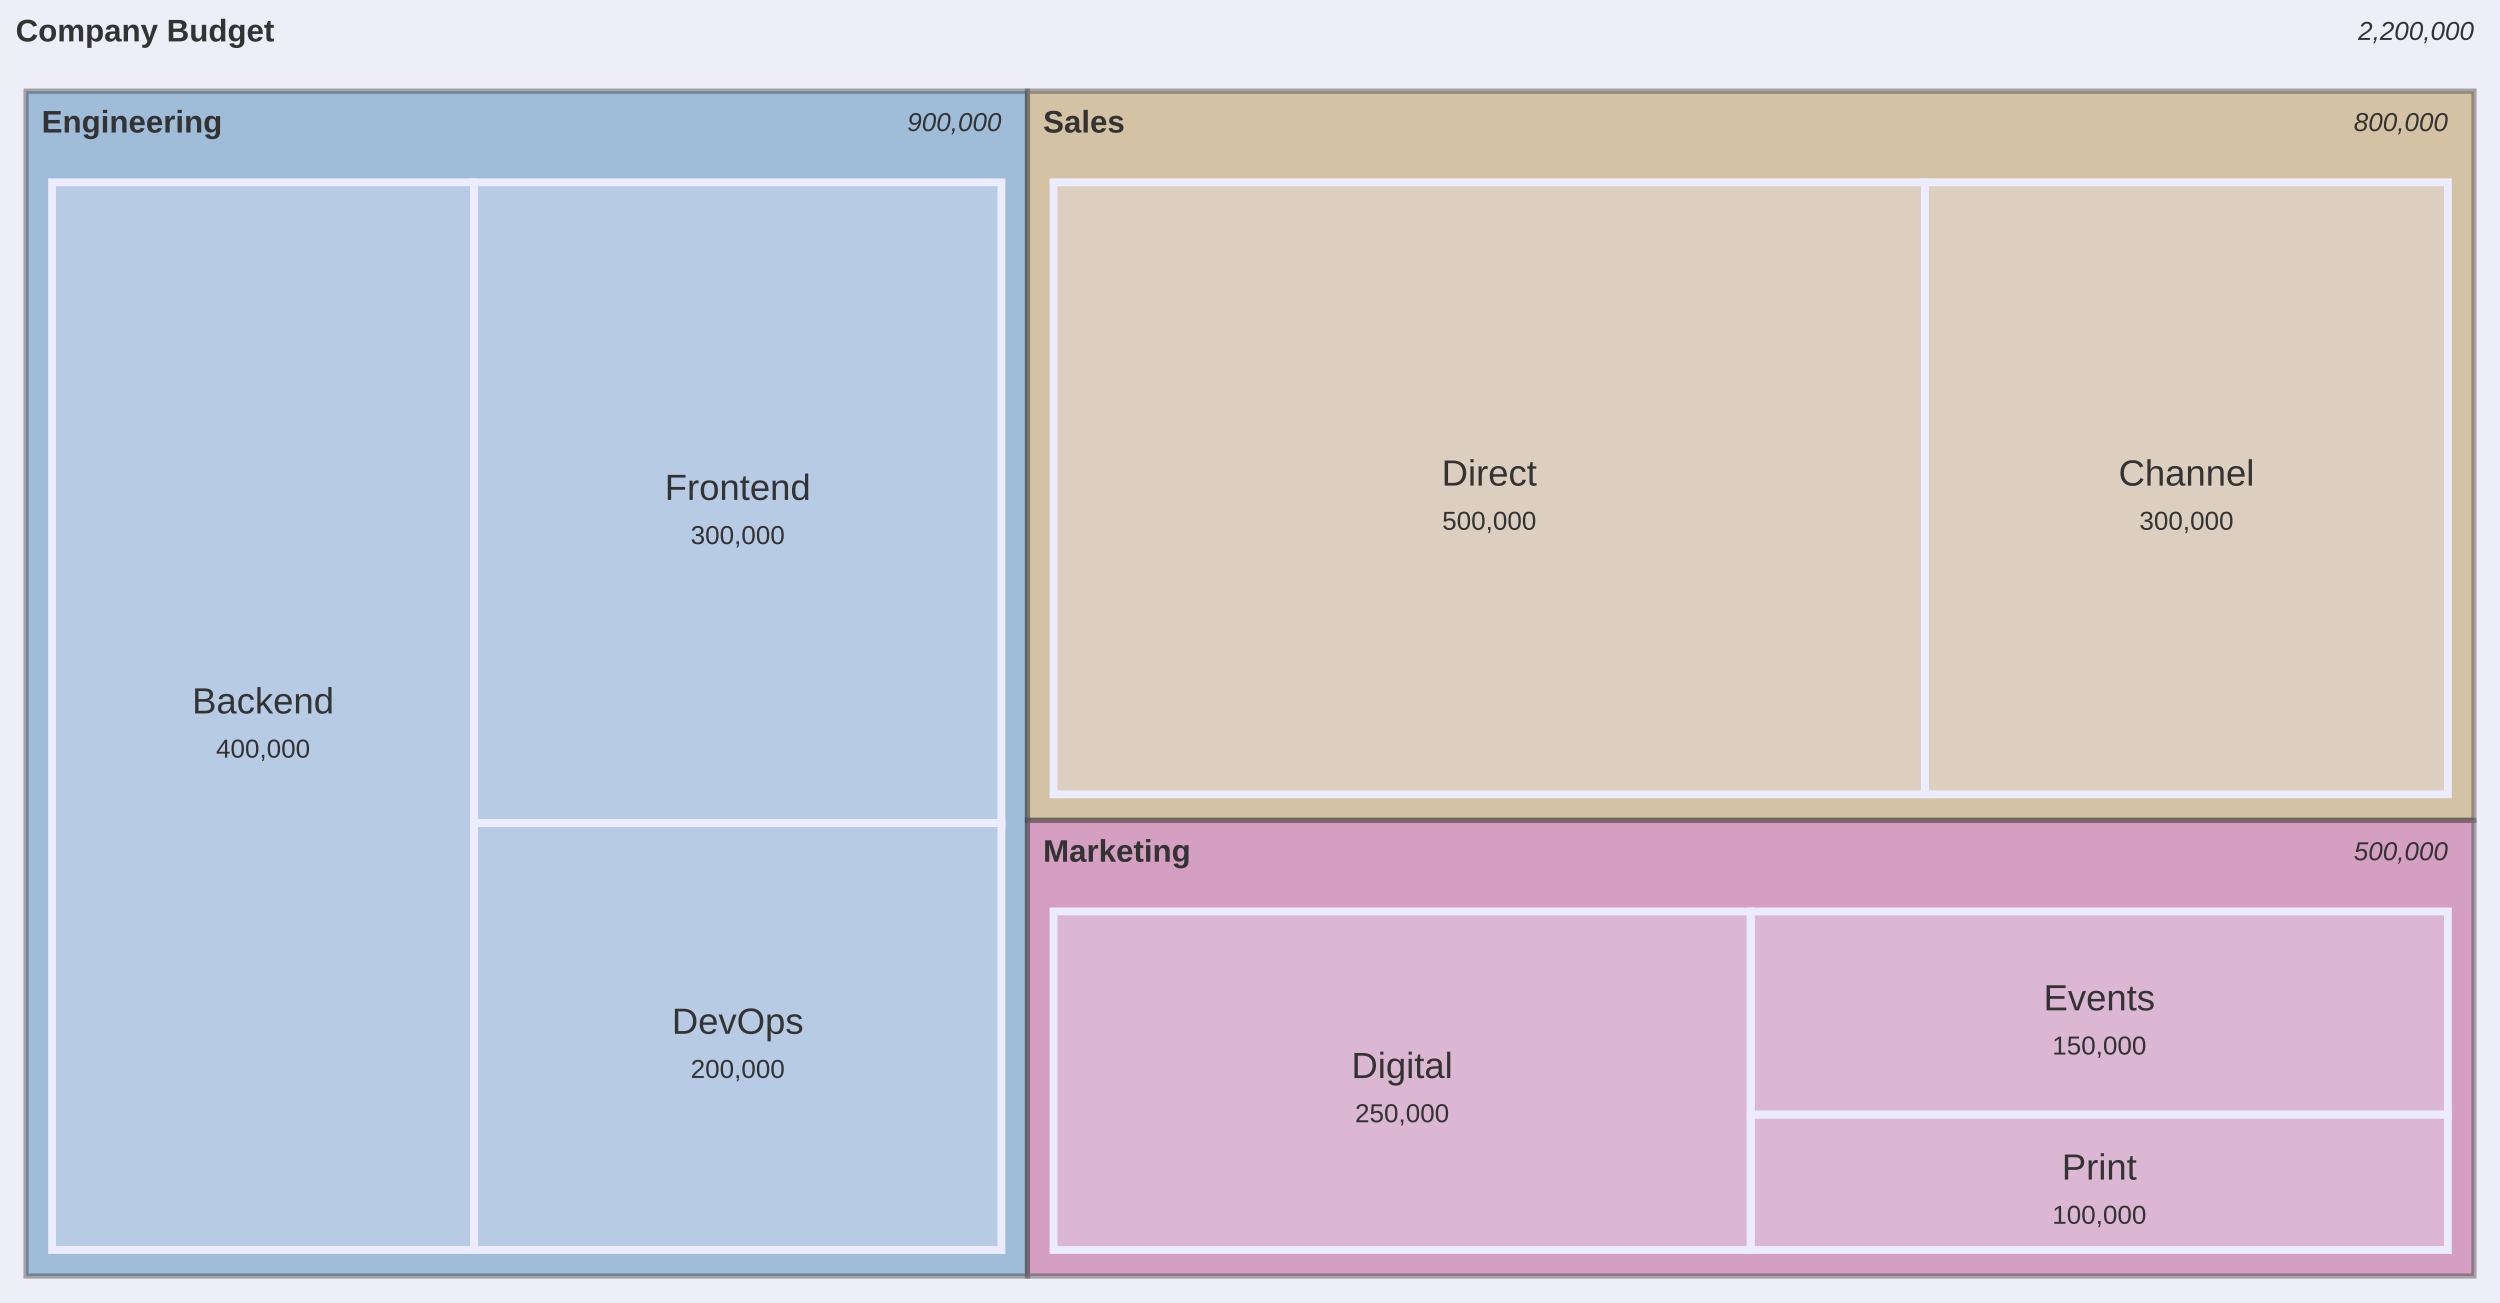
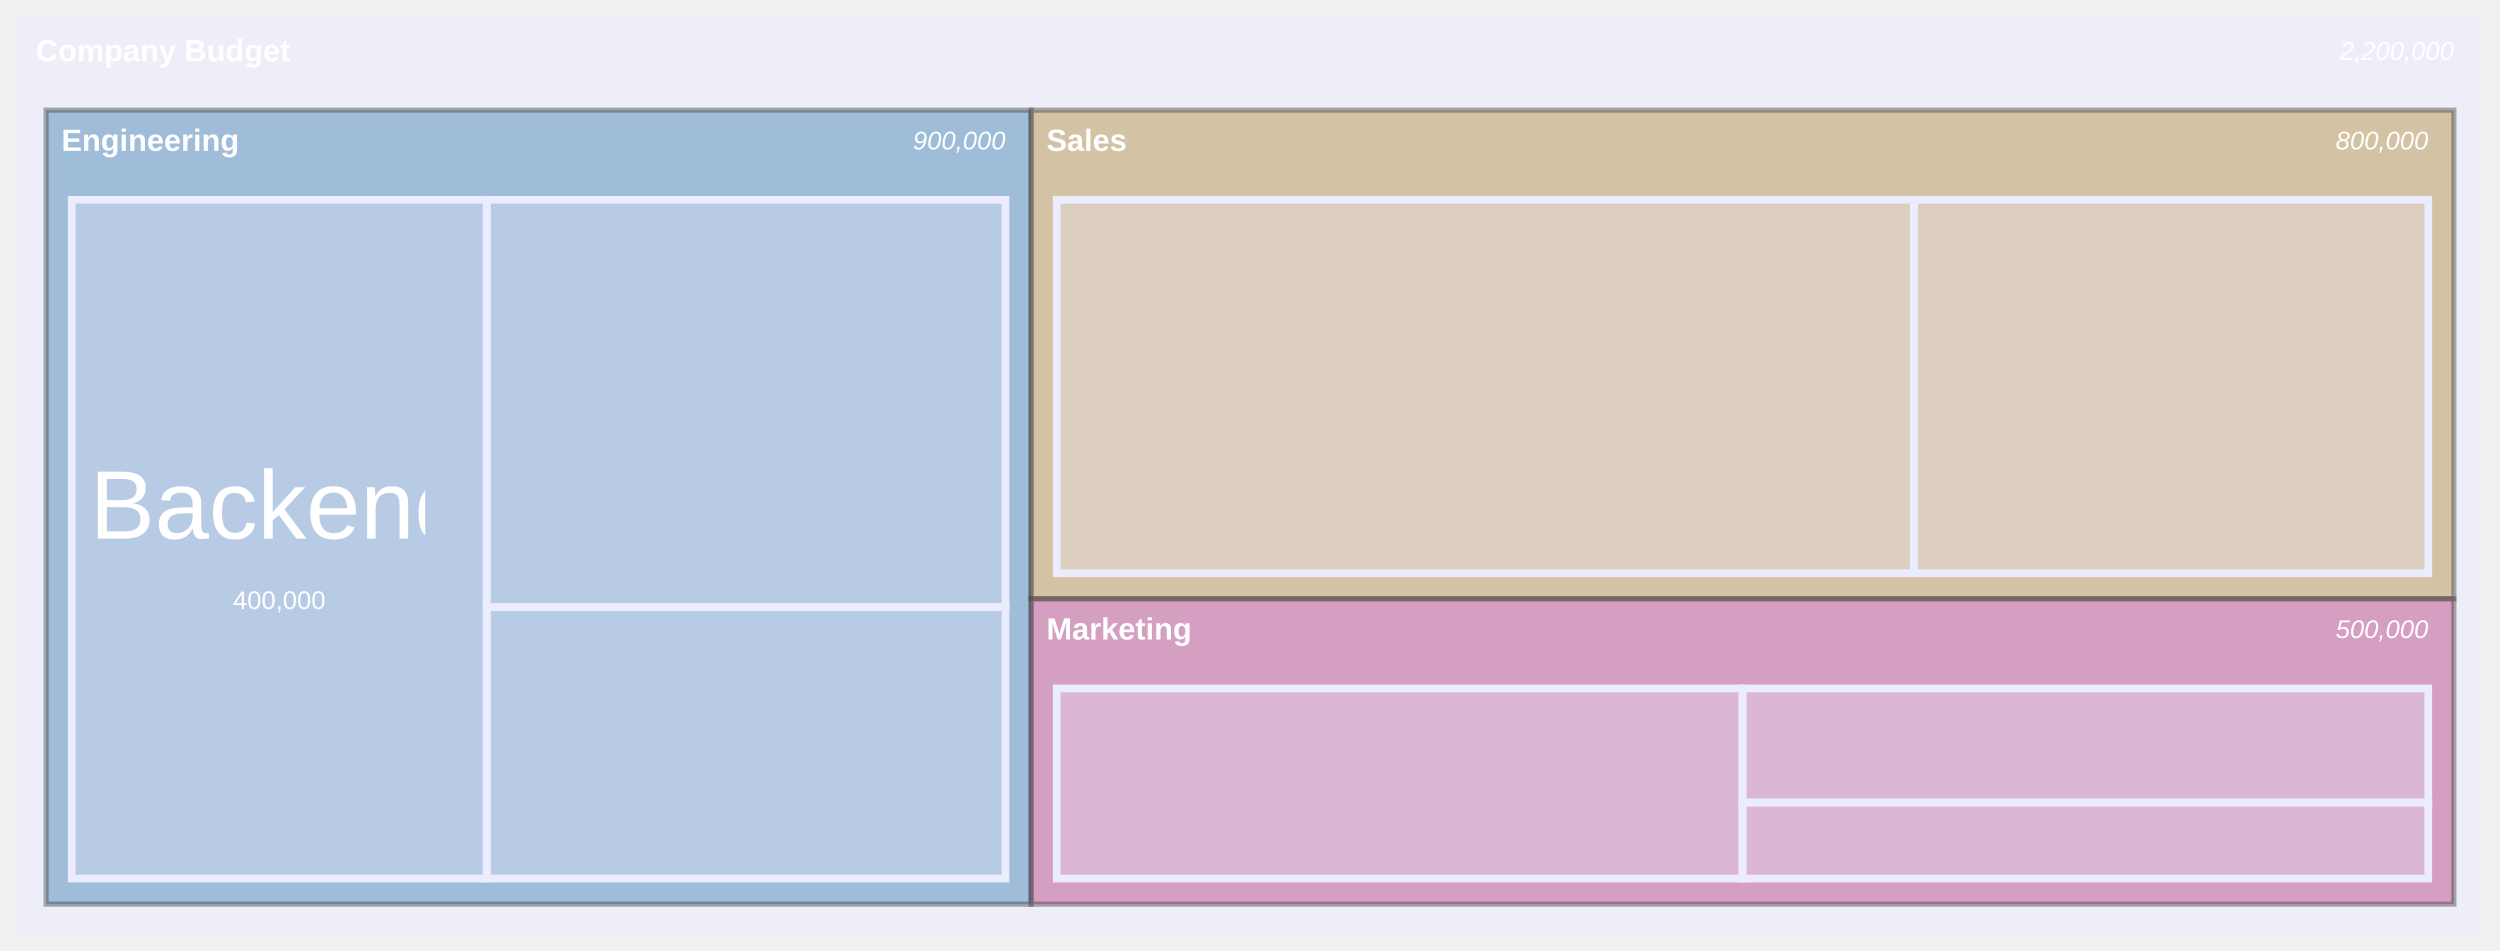
- <svg xmlns="http://www.w3.org/2000/svg" width="960" height="500" viewBox="0 0 960 500" class="mermaid">
+ <svg xmlns="http://www.w3.org/2000/svg" width="976" height="371" viewBox="-8 -8 976 371" class="mermaid">
  <style>

.treemapContainer {
  font-family: trebuchet ms, verdana, arial, sans-serif;
}
.treemapTitle {
  font-size: 14px;
  font-weight: bold;
  fill: #333333;
}
.treemapSection {
  stroke-width: 2px;
}
.treemapSectionHeader {
  fill: none;
}
.treemapSectionLabel {
  font-weight: bold;
}
.treemapSectionValue {
  font-style: italic;
}
.treemapLeaf {
  stroke-width: 3px;
}
.treemapLabel {
-   font-size: 14px;
+   font-size: 38px;
}
.treemapValue {
  font-size: 10px;
}

.section-0 .treemapSection {
-   fill: hsl(240, 100%, 96.275%);
-   stroke: hsl(240, 100%, 96.275%);
+   fill: #ececff;
+   stroke: #ececff;
}
.section-0 .treemapLeaf {
-   fill: hsl(240, 100%, 96.275%);
-   stroke: hsl(240, 100%, 96.275%);
- }
- .section-0 .treemapLabel,
- .section-0 .treemapValue,
- .section-0 .treemapSectionLabel,
- .section-0 .treemapSectionValue {
-   fill: #333333;
+   fill: #ececff;
+   stroke: #ececff;
}

.section-1 .treemapSection {
-   fill: hsl(60, 100%, 93.529%);
-   stroke: hsl(60, 100%, 93.529%);
+   fill: #ffffde;
+   stroke: #ffffde;
}
.section-1 .treemapLeaf {
-   fill: hsl(60, 100%, 93.529%);
-   stroke: hsl(60, 100%, 93.529%);
- }
- .section-1 .treemapLabel,
- .section-1 .treemapValue,
- .section-1 .treemapSectionLabel,
- .section-1 .treemapSectionValue {
-   fill: #333333;
+   fill: #ffffde;
+   stroke: #ffffde;
}

.section-2 .treemapSection {
-   fill: hsl(0, 0%, 58.039%);
-   stroke: hsl(0, 0%, 58.039%);
+   fill: hsl(80, 100%, 56.275%);
+   stroke: hsl(80, 100%, 56.275%);
}
.section-2 .treemapLeaf {
-   fill: hsl(0, 0%, 58.039%);
-   stroke: hsl(0, 0%, 58.039%);
- }
- .section-2 .treemapLabel,
- .section-2 .treemapValue,
- .section-2 .treemapSectionLabel,
- .section-2 .treemapSectionValue {
-   fill: #333333;
+   fill: hsl(80, 100%, 56.275%);
+   stroke: hsl(80, 100%, 56.275%);
}

.section-3 .treemapSection {
  fill: hsl(240, 100%, 86.275%);
  stroke: hsl(240, 100%, 86.275%);
}
.section-3 .treemapLeaf {
  fill: hsl(240, 100%, 86.275%);
  stroke: hsl(240, 100%, 86.275%);
}
- .section-3 .treemapLabel,
- .section-3 .treemapValue,
- .section-3 .treemapSectionLabel,
- .section-3 .treemapSectionValue {
-   fill: #333333;
- }

.section-4 .treemapSection {
  fill: hsl(60, 100%, 63.529%);
  stroke: hsl(60, 100%, 63.529%);
}
.section-4 .treemapLeaf {
  fill: hsl(60, 100%, 63.529%);
  stroke: hsl(60, 100%, 63.529%);
}
- .section-4 .treemapLabel,
- .section-4 .treemapValue,
- .section-4 .treemapSectionLabel,
- .section-4 .treemapSectionValue {
-   fill: #333333;
- }

.section-5 .treemapSection {
-   fill: hsl(0, 0%, 78.039%);
-   stroke: hsl(0, 0%, 78.039%);
+   fill: hsl(80, 100%, 76.275%);
+   stroke: hsl(80, 100%, 76.275%);
}
.section-5 .treemapLeaf {
-   fill: hsl(0, 0%, 78.039%);
-   stroke: hsl(0, 0%, 78.039%);
- }
- .section-5 .treemapLabel,
- .section-5 .treemapValue,
- .section-5 .treemapSectionLabel,
- .section-5 .treemapSectionValue {
-   fill: #333333;
+   fill: hsl(80, 100%, 76.275%);
+   stroke: hsl(80, 100%, 76.275%);
}

.section-6 .treemapSection {
  fill: hsl(300, 100%, 76.275%);
  stroke: hsl(300, 100%, 76.275%);
}
.section-6 .treemapLeaf {
  fill: hsl(300, 100%, 76.275%);
  stroke: hsl(300, 100%, 76.275%);
}
- .section-6 .treemapLabel,
- .section-6 .treemapValue,
- .section-6 .treemapSectionLabel,
- .section-6 .treemapSectionValue {
-   fill: #333333;
- }

.section-7 .treemapSection {
  fill: hsl(180, 100%, 56.275%);
  stroke: hsl(180, 100%, 56.275%);
}
.section-7 .treemapLeaf {
  fill: hsl(180, 100%, 56.275%);
  stroke: hsl(180, 100%, 56.275%);
}
- .section-7 .treemapLabel,
- .section-7 .treemapValue,
- .section-7 .treemapSectionLabel,
- .section-7 .treemapSectionValue {
-   fill: #333333;
- }

.section-8 .treemapSection {
  fill: hsl(0, 100%, 56.275%);
  stroke: hsl(0, 100%, 56.275%);
}
.section-8 .treemapLeaf {
  fill: hsl(0, 100%, 56.275%);
  stroke: hsl(0, 100%, 56.275%);
}
- .section-8 .treemapLabel,
- .section-8 .treemapValue,
- .section-8 .treemapSectionLabel,
- .section-8 .treemapSectionValue {
-   fill: #333333;
- }

.section-9 .treemapSection {
  fill: hsl(300, 100%, 56.275%);
  stroke: hsl(300, 100%, 56.275%);
}
.section-9 .treemapLeaf {
  fill: hsl(300, 100%, 56.275%);
  stroke: hsl(300, 100%, 56.275%);
}
- .section-9 .treemapLabel,
- .section-9 .treemapValue,
- .section-9 .treemapSectionLabel,
- .section-9 .treemapSectionValue {
-   fill: #333333;
- }

.section-10 .treemapSection {
  fill: hsl(150, 100%, 56.275%);
  stroke: hsl(150, 100%, 56.275%);
}
.section-10 .treemapLeaf {
  fill: hsl(150, 100%, 56.275%);
  stroke: hsl(150, 100%, 56.275%);
}
- .section-10 .treemapLabel,
- .section-10 .treemapValue,
- .section-10 .treemapSectionLabel,
- .section-10 .treemapSectionValue {
-   fill: #333333;
- }

.section-11 .treemapSection {
  fill: hsl(0, 100%, 66.275%);
  stroke: hsl(0, 100%, 66.275%);
}
.section-11 .treemapLeaf {
  fill: hsl(0, 100%, 66.275%);
  stroke: hsl(0, 100%, 66.275%);
- }
- .section-11 .treemapLabel,
- .section-11 .treemapValue,
- .section-11 .treemapSectionLabel,
- .section-11 .treemapSectionValue {
-   fill: #333333;
}


  </style>
  <g class="root">
    <g class="clusters">

    </g>
    <g class="edgePaths">

    </g>
    <g class="edgeLabels">

    </g>
    <g class="nodes">
      <g class="treemapContainer">
        <g class="treemapSections">
          <g class="treemapSection section-0">
-             <rect x="0" y="0" width="960" height="500" class="treemapSection section-0" fill-opacity="0.6" stroke-opacity="0.4" stroke-width="2" />
+             <rect x="0" y="0" width="960" height="355" class="treemapSection section-0" fill="hsl(240, 100%, 76.275%)" stroke-opacity="0.4" fill-opacity="0.6" stroke-width="2" stroke="hsl(240, 100%, 76.275%)" />
            <rect x="0" y="0" width="960" height="25" class="treemapSectionHeader" stroke-width="0" fill="none" />
-             <text x="6" y="12.5" class="treemapSectionLabel section-0" font-size="12px" dominant-baseline="middle" font-weight="bold">Company Budget</text>
-             <text x="950" y="12.5" class="treemapSectionValue section-0" text-anchor="end" font-style="italic" font-size="10px" dominant-baseline="middle">2,200,000</text>
+             <clipPath id="clip-section-0">
+               <rect width="948" height="25" />
+             </clipPath>
+             <text x="6" y="12.5" class="treemapSectionLabel section-0" font-weight="bold" fill="#ffffff" dominant-baseline="middle" font-size="12px">Company Budget</text>
+             <text x="950" y="12.5" class="treemapSectionValue section-0" font-style="italic" dominant-baseline="middle" fill="#ffffff" text-anchor="end" font-size="10px">2,200,000</text>
          </g>
          <g class="treemapSection section-0 engineering">
-             <rect x="10" y="35" width="384.545" height="455" class="treemapSection section-0" fill-opacity="0.6" style="fill:#6b9bc3;stroke:#333" stroke-opacity="0.4" stroke-width="2" />
+             <rect x="10" y="35" width="384.545" height="310" class="treemapSection section-0" stroke="hsl(240, 100%, 76.275%)" stroke-width="2" fill="hsl(240, 100%, 76.275%)" stroke-opacity="0.4" fill-opacity="0.6" style="fill:#6b9bc3;stroke:#333" />
            <rect x="10" y="35" width="384.545" height="25" class="treemapSectionHeader" stroke-width="0" fill="none" />
-             <text x="16" y="47.5" class="treemapSectionLabel section-0" font-size="12px" font-weight="bold" dominant-baseline="middle">Engineering</text>
-             <text x="384.545" y="47.5" class="treemapSectionValue section-0" font-size="10px" font-style="italic" text-anchor="end" dominant-baseline="middle">900,000</text>
+             <clipPath id="clip-section-1">
+               <rect width="372.545" height="25" />
+             </clipPath>
+             <text x="16" y="47.5" class="treemapSectionLabel section-0" font-weight="bold" dominant-baseline="middle" fill="#ffffff" font-size="12px">Engineering</text>
+             <text x="384.545" y="47.5" class="treemapSectionValue section-0" text-anchor="end" fill="#ffffff" font-size="10px" font-style="italic" dominant-baseline="middle">900,000</text>
          </g>
          <g class="treemapSection section-0 sales">
-             <rect x="394.545" y="35" width="555.455" height="280" class="treemapSection section-0" stroke-opacity="0.4" style="fill:#c3a66b;stroke:#333" fill-opacity="0.6" stroke-width="2" />
-             <rect x="394.545" y="35" width="555.455" height="25" class="treemapSectionHeader" stroke-width="0" fill="none" />
-             <text x="400.545" y="47.5" class="treemapSectionLabel section-0" font-size="12px" dominant-baseline="middle" font-weight="bold">Sales</text>
-             <text x="940" y="47.5" class="treemapSectionValue section-0" text-anchor="end" font-style="italic" font-size="10px" dominant-baseline="middle">800,000</text>
+             <rect x="394.545" y="35" width="555.455" height="190.769" class="treemapSection section-0" stroke-opacity="0.4" fill="hsl(240, 100%, 76.275%)" fill-opacity="0.6" stroke="hsl(240, 100%, 76.275%)" stroke-width="2" style="fill:#c3a66b;stroke:#333" />
+             <rect x="394.545" y="35" width="555.455" height="25" class="treemapSectionHeader" fill="none" stroke-width="0" />
+             <clipPath id="clip-section-2">
+               <rect width="543.455" height="25" />
+             </clipPath>
+             <text x="400.545" y="47.5" class="treemapSectionLabel section-0" dominant-baseline="middle" font-weight="bold" font-size="12px" fill="#ffffff">Sales</text>
+             <text x="940" y="47.5" class="treemapSectionValue section-0" text-anchor="end" dominant-baseline="middle" font-style="italic" font-size="10px" fill="#ffffff">800,000</text>
          </g>
          <g class="treemapSection section-0 marketing">
-             <rect x="394.545" y="315" width="555.455" height="175" class="treemapSection section-0" fill-opacity="0.6" style="fill:#c36b9b;stroke:#333" stroke-opacity="0.4" stroke-width="2" />
-             <rect x="394.545" y="315" width="555.455" height="25" class="treemapSectionHeader" fill="none" stroke-width="0" />
-             <text x="400.545" y="327.5" class="treemapSectionLabel section-0" dominant-baseline="middle" font-size="12px" font-weight="bold">Marketing</text>
-             <text x="940" y="327.5" class="treemapSectionValue section-0" dominant-baseline="middle" font-style="italic" text-anchor="end" font-size="10px">500,000</text>
+             <rect x="394.545" y="225.769" width="555.455" height="119.231" class="treemapSection section-0" style="fill:#c36b9b;stroke:#333" stroke-opacity="0.4" stroke="hsl(240, 100%, 76.275%)" fill="hsl(240, 100%, 76.275%)" stroke-width="2" fill-opacity="0.6" />
+             <rect x="394.545" y="225.769" width="555.455" height="25" class="treemapSectionHeader" fill="none" stroke-width="0" />
+             <clipPath id="clip-section-3">
+               <rect width="543.455" height="25" />
+             </clipPath>
+             <text x="400.545" y="238.269" class="treemapSectionLabel section-0" font-weight="bold" fill="#ffffff" font-size="12px" dominant-baseline="middle">Marketing</text>
+             <text x="940" y="238.269" class="treemapSectionValue section-0" fill="#ffffff" dominant-baseline="middle" text-anchor="end" font-style="italic" font-size="10px">500,000</text>
          </g>
        </g>
        <g class="treemapLeaves">
          <g class="treemapNode treemapLeafGroup section-0">
-             <rect x="20" y="70" width="162.02" height="410" class="treemapLeaf section-0" fill-opacity="0.3" stroke-width="3" />
-             <text x="101.01" y="270" class="treemapLabel section-0" dominant-baseline="middle" font-size="14px" text-anchor="middle">Backend</text>
-             <text x="101.01" y="284" class="treemapValue section-0" font-size="10px" dominant-baseline="hanging" text-anchor="middle">400,000</text>
-           </g>
-           <g class="treemapNode treemapLeafGroup section-0">
-             <rect x="182.02" y="70" width="202.525" height="246" class="treemapLeaf section-0" stroke-width="3" fill-opacity="0.3" />
-             <text x="283.283" y="188" class="treemapLabel section-0" dominant-baseline="middle" text-anchor="middle" font-size="14px">Frontend</text>
-             <text x="283.283" y="202" class="treemapValue section-0" dominant-baseline="hanging" font-size="10px" text-anchor="middle">300,000</text>
-           </g>
-           <g class="treemapNode treemapLeafGroup section-0">
-             <rect x="182.02" y="316" width="202.525" height="164" class="treemapLeaf section-0" stroke-width="3" fill-opacity="0.3" />
-             <text x="283.283" y="393" class="treemapLabel section-0" text-anchor="middle" dominant-baseline="middle" font-size="14px">DevOps</text>
-             <text x="283.283" y="407" class="treemapValue section-0" font-size="10px" text-anchor="middle" dominant-baseline="hanging">200,000</text>
-           </g>
-           <g class="treemapNode treemapLeafGroup section-0">
-             <rect x="404.545" y="70" width="334.659" height="235" class="treemapLeaf section-0" stroke-width="3" fill-opacity="0.3" />
-             <text x="571.875" y="182.5" class="treemapLabel section-0" text-anchor="middle" dominant-baseline="middle" font-size="14px">Direct</text>
-             <text x="571.875" y="196.5" class="treemapValue section-0" dominant-baseline="hanging" text-anchor="middle" font-size="10px">500,000</text>
-           </g>
-           <g class="treemapNode treemapLeafGroup section-0">
-             <rect x="739.205" y="70" width="200.795" height="235" class="treemapLeaf section-0" stroke-width="3" fill-opacity="0.3" />
-             <text x="839.602" y="182.5" class="treemapLabel section-0" font-size="14px" dominant-baseline="middle" text-anchor="middle">Channel</text>
-             <text x="839.602" y="196.5" class="treemapValue section-0" dominant-baseline="hanging" font-size="10px" text-anchor="middle">300,000</text>
-           </g>
-           <g class="treemapNode treemapLeafGroup section-0">
-             <rect x="404.545" y="350" width="267.727" height="130" class="treemapLeaf section-0" fill-opacity="0.3" stroke-width="3" />
-             <text x="538.409" y="410" class="treemapLabel section-0" font-size="14px" text-anchor="middle" dominant-baseline="middle">Digital</text>
-             <text x="538.409" y="424" class="treemapValue section-0" font-size="10px" dominant-baseline="hanging" text-anchor="middle">250,000</text>
-           </g>
-           <g class="treemapNode treemapLeafGroup section-0">
-             <rect x="672.273" y="350" width="267.727" height="78" class="treemapLeaf section-0" fill-opacity="0.3" stroke-width="3" />
-             <text x="806.136" y="384" class="treemapLabel section-0" text-anchor="middle" dominant-baseline="middle" font-size="14px">Events</text>
-             <text x="806.136" y="398" class="treemapValue section-0" text-anchor="middle" dominant-baseline="hanging" font-size="10px">150,000</text>
-           </g>
-           <g class="treemapNode treemapLeafGroup section-0">
-             <rect x="672.273" y="428" width="267.727" height="52" class="treemapLeaf section-0" stroke-width="3" fill-opacity="0.3" />
-             <text x="806.136" y="449" class="treemapLabel section-0" dominant-baseline="middle" font-size="14px" text-anchor="middle">Print</text>
-             <text x="806.136" y="463" class="treemapValue section-0" font-size="10px" dominant-baseline="hanging" text-anchor="middle">100,000</text>
+             <rect x="20" y="70" width="162.02" height="265" class="treemapLeaf section-0" stroke="hsl(240, 100%, 76.275%)" stroke-width="3" fill="hsl(240, 100%, 76.275%)" fill-opacity="0.3" />
+             <clipPath id="clip-leaf-0">
+               <rect width="158.02" height="261" />
+             </clipPath>
+             <text x="101.01" y="191.499" class="treemapLabel section-0" text-anchor="middle" font-size="36.671px" fill="#ffffff" clip-path="url(#clip-leaf-0)" dominant-baseline="middle">Backend</text>
+             <text x="101.01" y="222.836" class="treemapValue section-0" text-anchor="middle" clip-path="url(#clip-leaf-0)" fill="#ffffff" font-size="22.003px" dominant-baseline="hanging">400,000</text>
+           </g>
+           <g class="treemapNode treemapLeafGroup section-0">
+             <rect x="182.02" y="70" width="202.525" height="159" class="treemapLeaf section-0" fill-opacity="0.3" stroke-width="3" fill="hsl(240, 100%, 76.275%)" stroke="hsl(240, 100%, 76.275%)" />
+             <clipPath id="clip-leaf-1">
+               <rect width="198.525" height="155" />
+             </clipPath>
+             <text x="283.283" y="138.1" class="treemapLabel section-0" font-size="38px" fill="#ffffff" dominant-baseline="middle" text-anchor="middle" clip-path="url(#clip-leaf-1)">Frontend</text>
+             <text x="283.283" y="170.5" class="treemapValue section-0" dominant-baseline="hanging" font-size="22.8px" text-anchor="middle" fill="#ffffff" clip-path="url(#clip-leaf-1)">300,000</text>
+           </g>
+           <g class="treemapNode treemapLeafGroup section-0">
+             <rect x="182.02" y="229" width="202.525" height="106" class="treemapLeaf section-0" fill="hsl(240, 100%, 76.275%)" stroke="hsl(240, 100%, 76.275%)" fill-opacity="0.3" stroke-width="3" />
+             <clipPath id="clip-leaf-2">
+               <rect width="198.525" height="102" />
+             </clipPath>
+             <text x="283.283" y="270.6" class="treemapLabel section-0" fill="#ffffff" clip-path="url(#clip-leaf-2)" dominant-baseline="middle" text-anchor="middle" font-size="38px">DevOps</text>
+             <text x="283.283" y="303" class="treemapValue section-0" font-size="22.8px" dominant-baseline="hanging" text-anchor="middle" clip-path="url(#clip-leaf-2)" fill="#ffffff">200,000</text>
+           </g>
+           <g class="treemapNode treemapLeafGroup section-0">
+             <rect x="404.545" y="70" width="334.659" height="145.769" class="treemapLeaf section-0" fill="hsl(240, 100%, 76.275%)" stroke="hsl(240, 100%, 76.275%)" fill-opacity="0.3" stroke-width="3" />
+             <clipPath id="clip-leaf-3">
+               <rect width="330.659" height="141.769" />
+             </clipPath>
+             <text x="571.875" y="131.485" class="treemapLabel section-0" fill="#ffffff" clip-path="url(#clip-leaf-3)" text-anchor="middle" dominant-baseline="middle" font-size="38px">Direct</text>
+             <text x="571.875" y="163.885" class="treemapValue section-0" text-anchor="middle" clip-path="url(#clip-leaf-3)" font-size="22.8px" dominant-baseline="hanging" fill="#ffffff">500,000</text>
+           </g>
+           <g class="treemapNode treemapLeafGroup section-0">
+             <rect x="739.205" y="70" width="200.795" height="145.769" class="treemapLeaf section-0" stroke-width="3" fill-opacity="0.3" stroke="hsl(240, 100%, 76.275%)" fill="hsl(240, 100%, 76.275%)" />
+             <clipPath id="clip-leaf-4">
+               <rect width="196.795" height="141.769" />
+             </clipPath>
+             <text x="839.602" y="131.485" class="treemapLabel section-0" dominant-baseline="middle" font-size="38px" text-anchor="middle" clip-path="url(#clip-leaf-4)" fill="#ffffff">Channel</text>
+             <text x="839.602" y="163.885" class="treemapValue section-0" text-anchor="middle" fill="#ffffff" clip-path="url(#clip-leaf-4)" dominant-baseline="hanging" font-size="22.8px">300,000</text>
+           </g>
+           <g class="treemapNode treemapLeafGroup section-0">
+             <rect x="404.545" y="260.769" width="267.727" height="74.231" class="treemapLeaf section-0" stroke="hsl(240, 100%, 76.275%)" stroke-width="3" fill-opacity="0.3" fill="hsl(240, 100%, 76.275%)" />
+             <clipPath id="clip-leaf-5">
+               <rect width="263.727" height="70.231" />
+             </clipPath>
+             <text x="538.409" y="289.937" class="treemapLabel section-0" dominant-baseline="middle" clip-path="url(#clip-leaf-5)" text-anchor="middle" font-size="26.492px" fill="#ffffff">Digital</text>
+             <text x="538.409" y="313.131" class="treemapValue section-0" dominant-baseline="hanging" text-anchor="middle" fill="#ffffff" font-size="15.895px" clip-path="url(#clip-leaf-5)">250,000</text>
+           </g>
+           <g class="treemapNode treemapLeafGroup section-0">
+             <rect x="672.273" y="260.769" width="267.727" height="44.538" class="treemapLeaf section-0" stroke="hsl(240, 100%, 76.275%)" fill-opacity="0.3" stroke-width="3" fill="hsl(240, 100%, 76.275%)" />
+             <clipPath id="clip-leaf-6">
+               <rect width="263.727" height="40.538" />
+             </clipPath>
+             <text x="806.136" y="278.654" class="treemapLabel section-0" clip-path="url(#clip-leaf-6)" dominant-baseline="middle" fill="#ffffff" font-size="14.615px" text-anchor="middle">Events</text>
+             <text x="806.136" y="292.346" class="treemapValue section-0" font-size="8.769px" text-anchor="middle" clip-path="url(#clip-leaf-6)" dominant-baseline="hanging" fill="#ffffff">150,000</text>
+           </g>
+           <g class="treemapNode treemapLeafGroup section-0">
+             <rect x="672.273" y="305.308" width="267.727" height="29.692" class="treemapLeaf section-0" fill-opacity="0.3" fill="hsl(240, 100%, 76.275%)" stroke="hsl(240, 100%, 76.275%)" stroke-width="3" />
+             <clipPath id="clip-leaf-7">
+               <rect width="263.727" height="25.692" />
+             </clipPath>
+             <text x="806.136" y="317.154" class="treemapLabel section-0" text-anchor="middle" clip-path="url(#clip-leaf-7)" font-size="8.677px" fill="#ffffff" dominant-baseline="middle">Print</text>
+             <text x="806.136" y="326.492" class="treemapValue section-0" font-size="6px" dominant-baseline="hanging" text-anchor="middle" clip-path="url(#clip-leaf-7)" fill="#ffffff">100,000</text>
          </g>
        </g>
-         <text x="950" y="12.5" class="treemapSectionValue" text-anchor="end" font-style="italic" style="display: none;" dominant-baseline="middle">2,200,000</text>
+         <text x="950" y="12.5" class="treemapSectionValue" dominant-baseline="middle" font-style="italic" text-anchor="end" style="display: none;">2,200,000</text>
      </g>
    </g>
  </g>
</svg>
